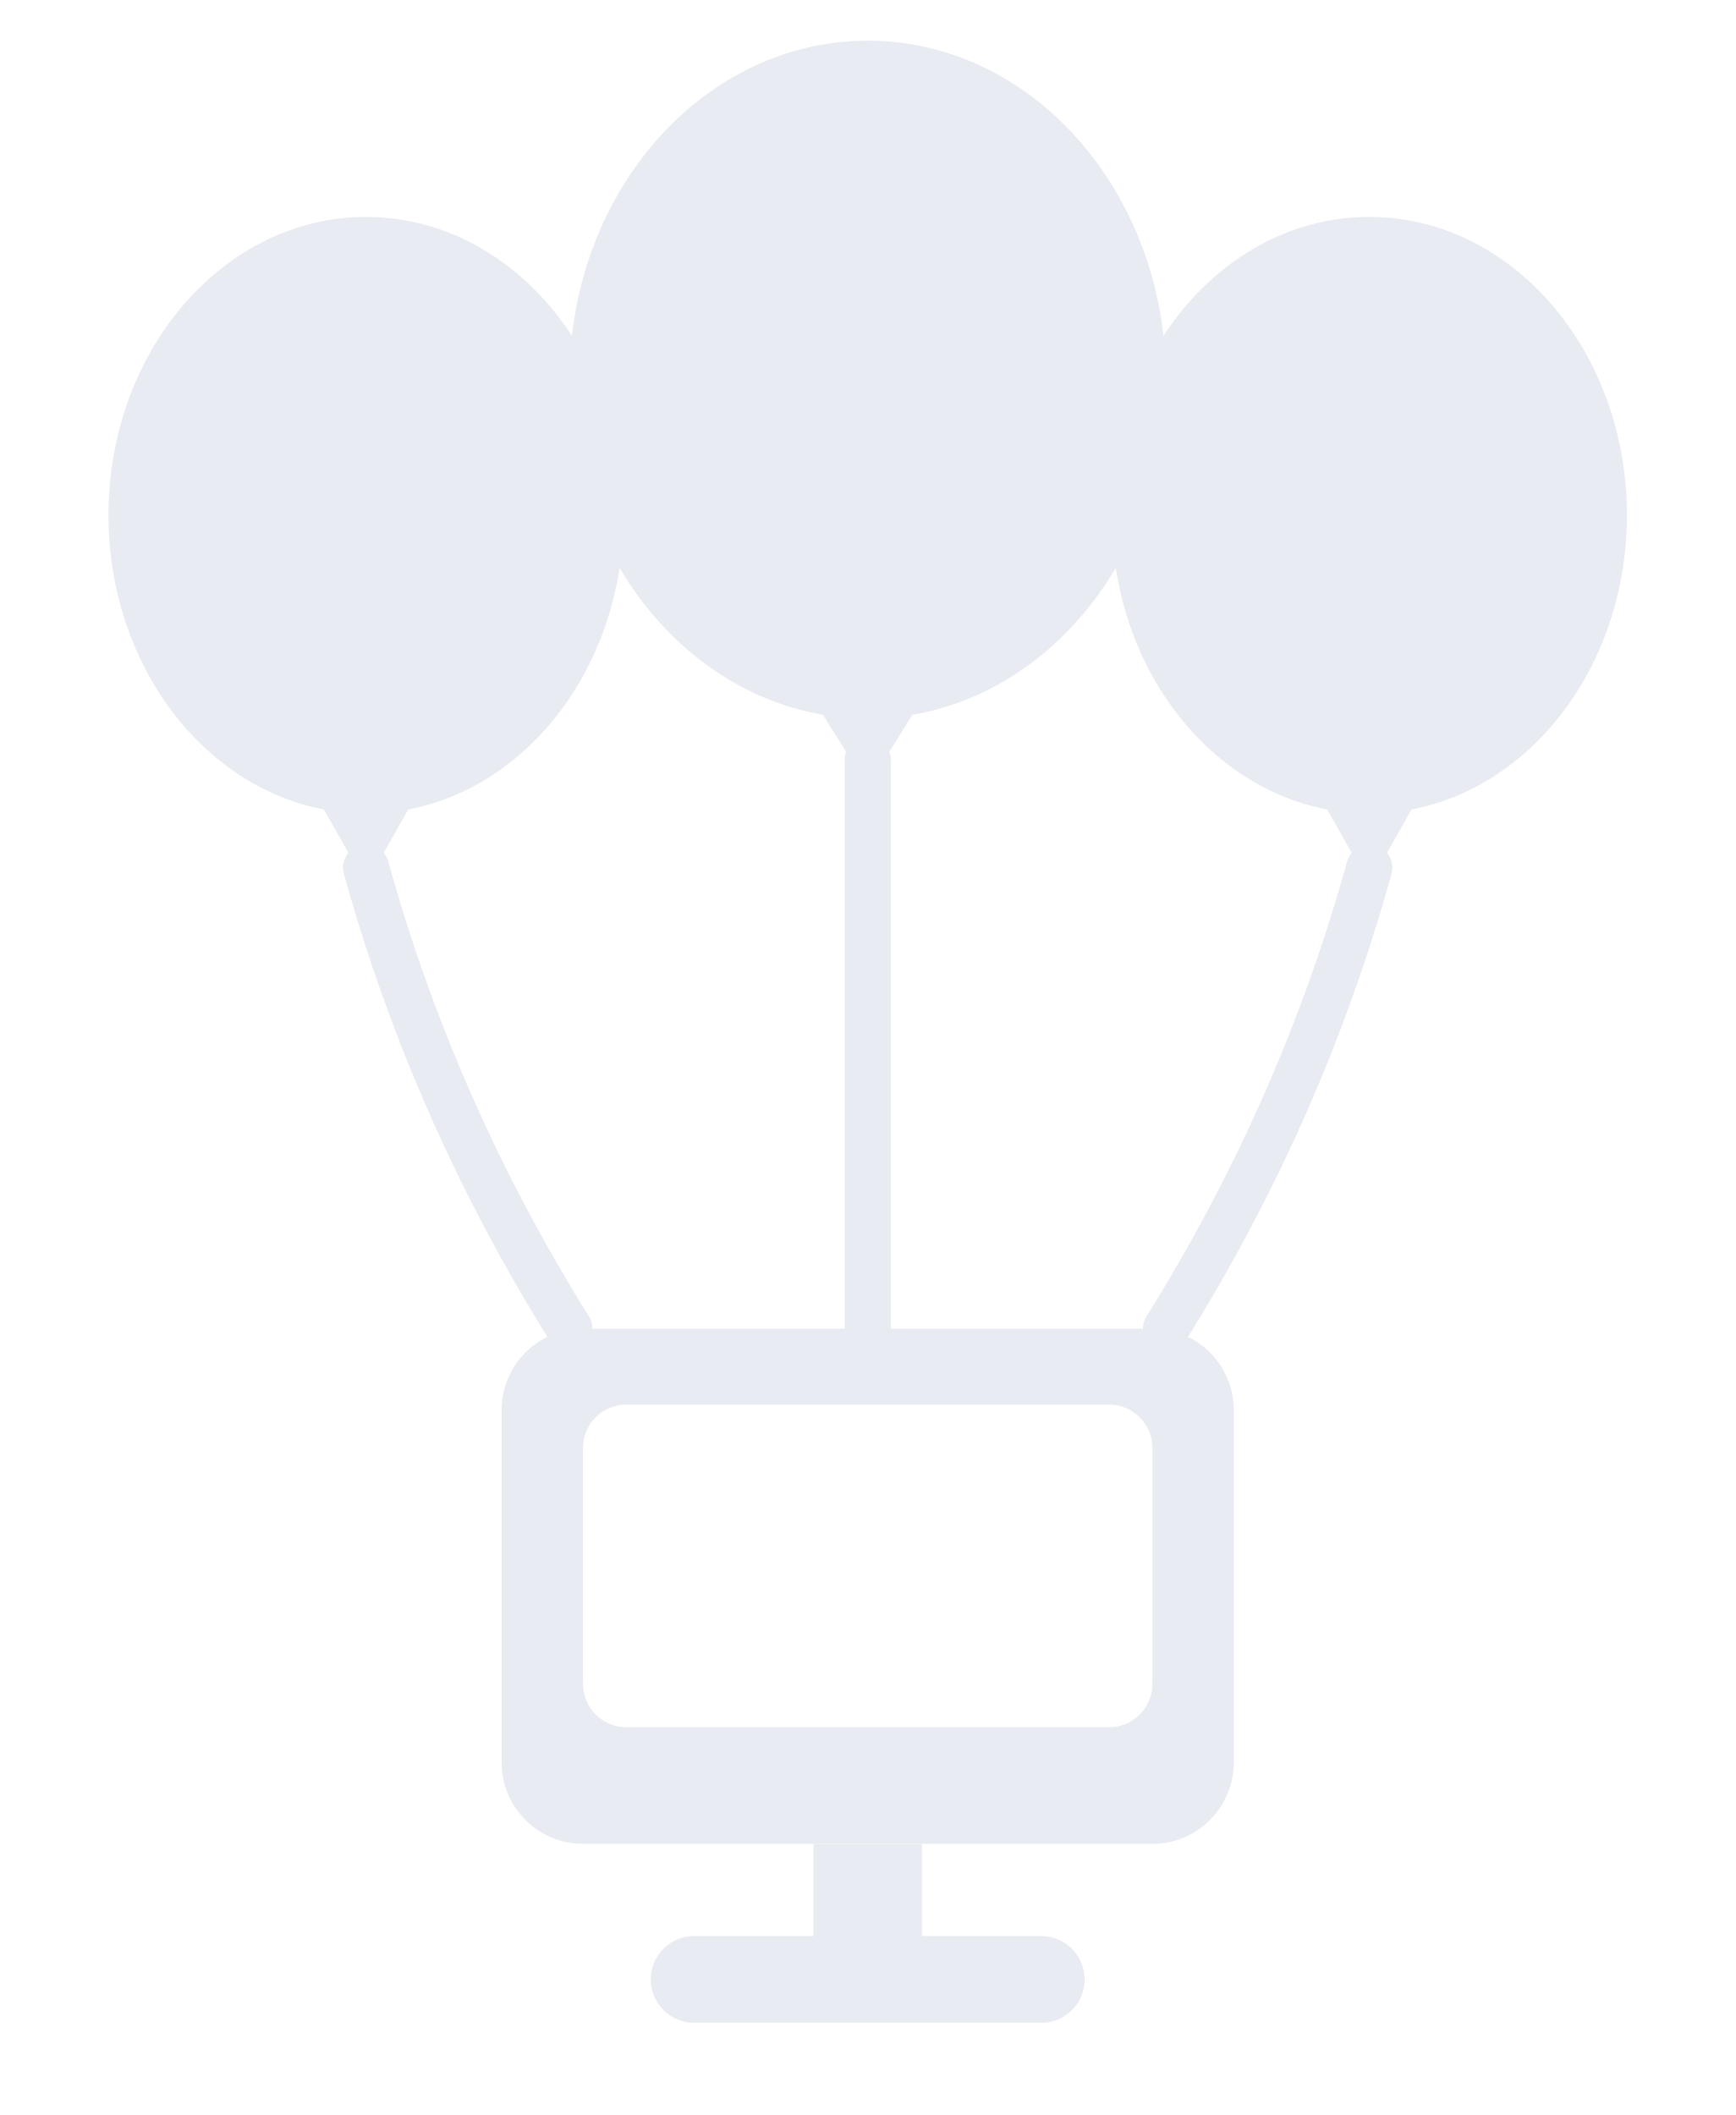
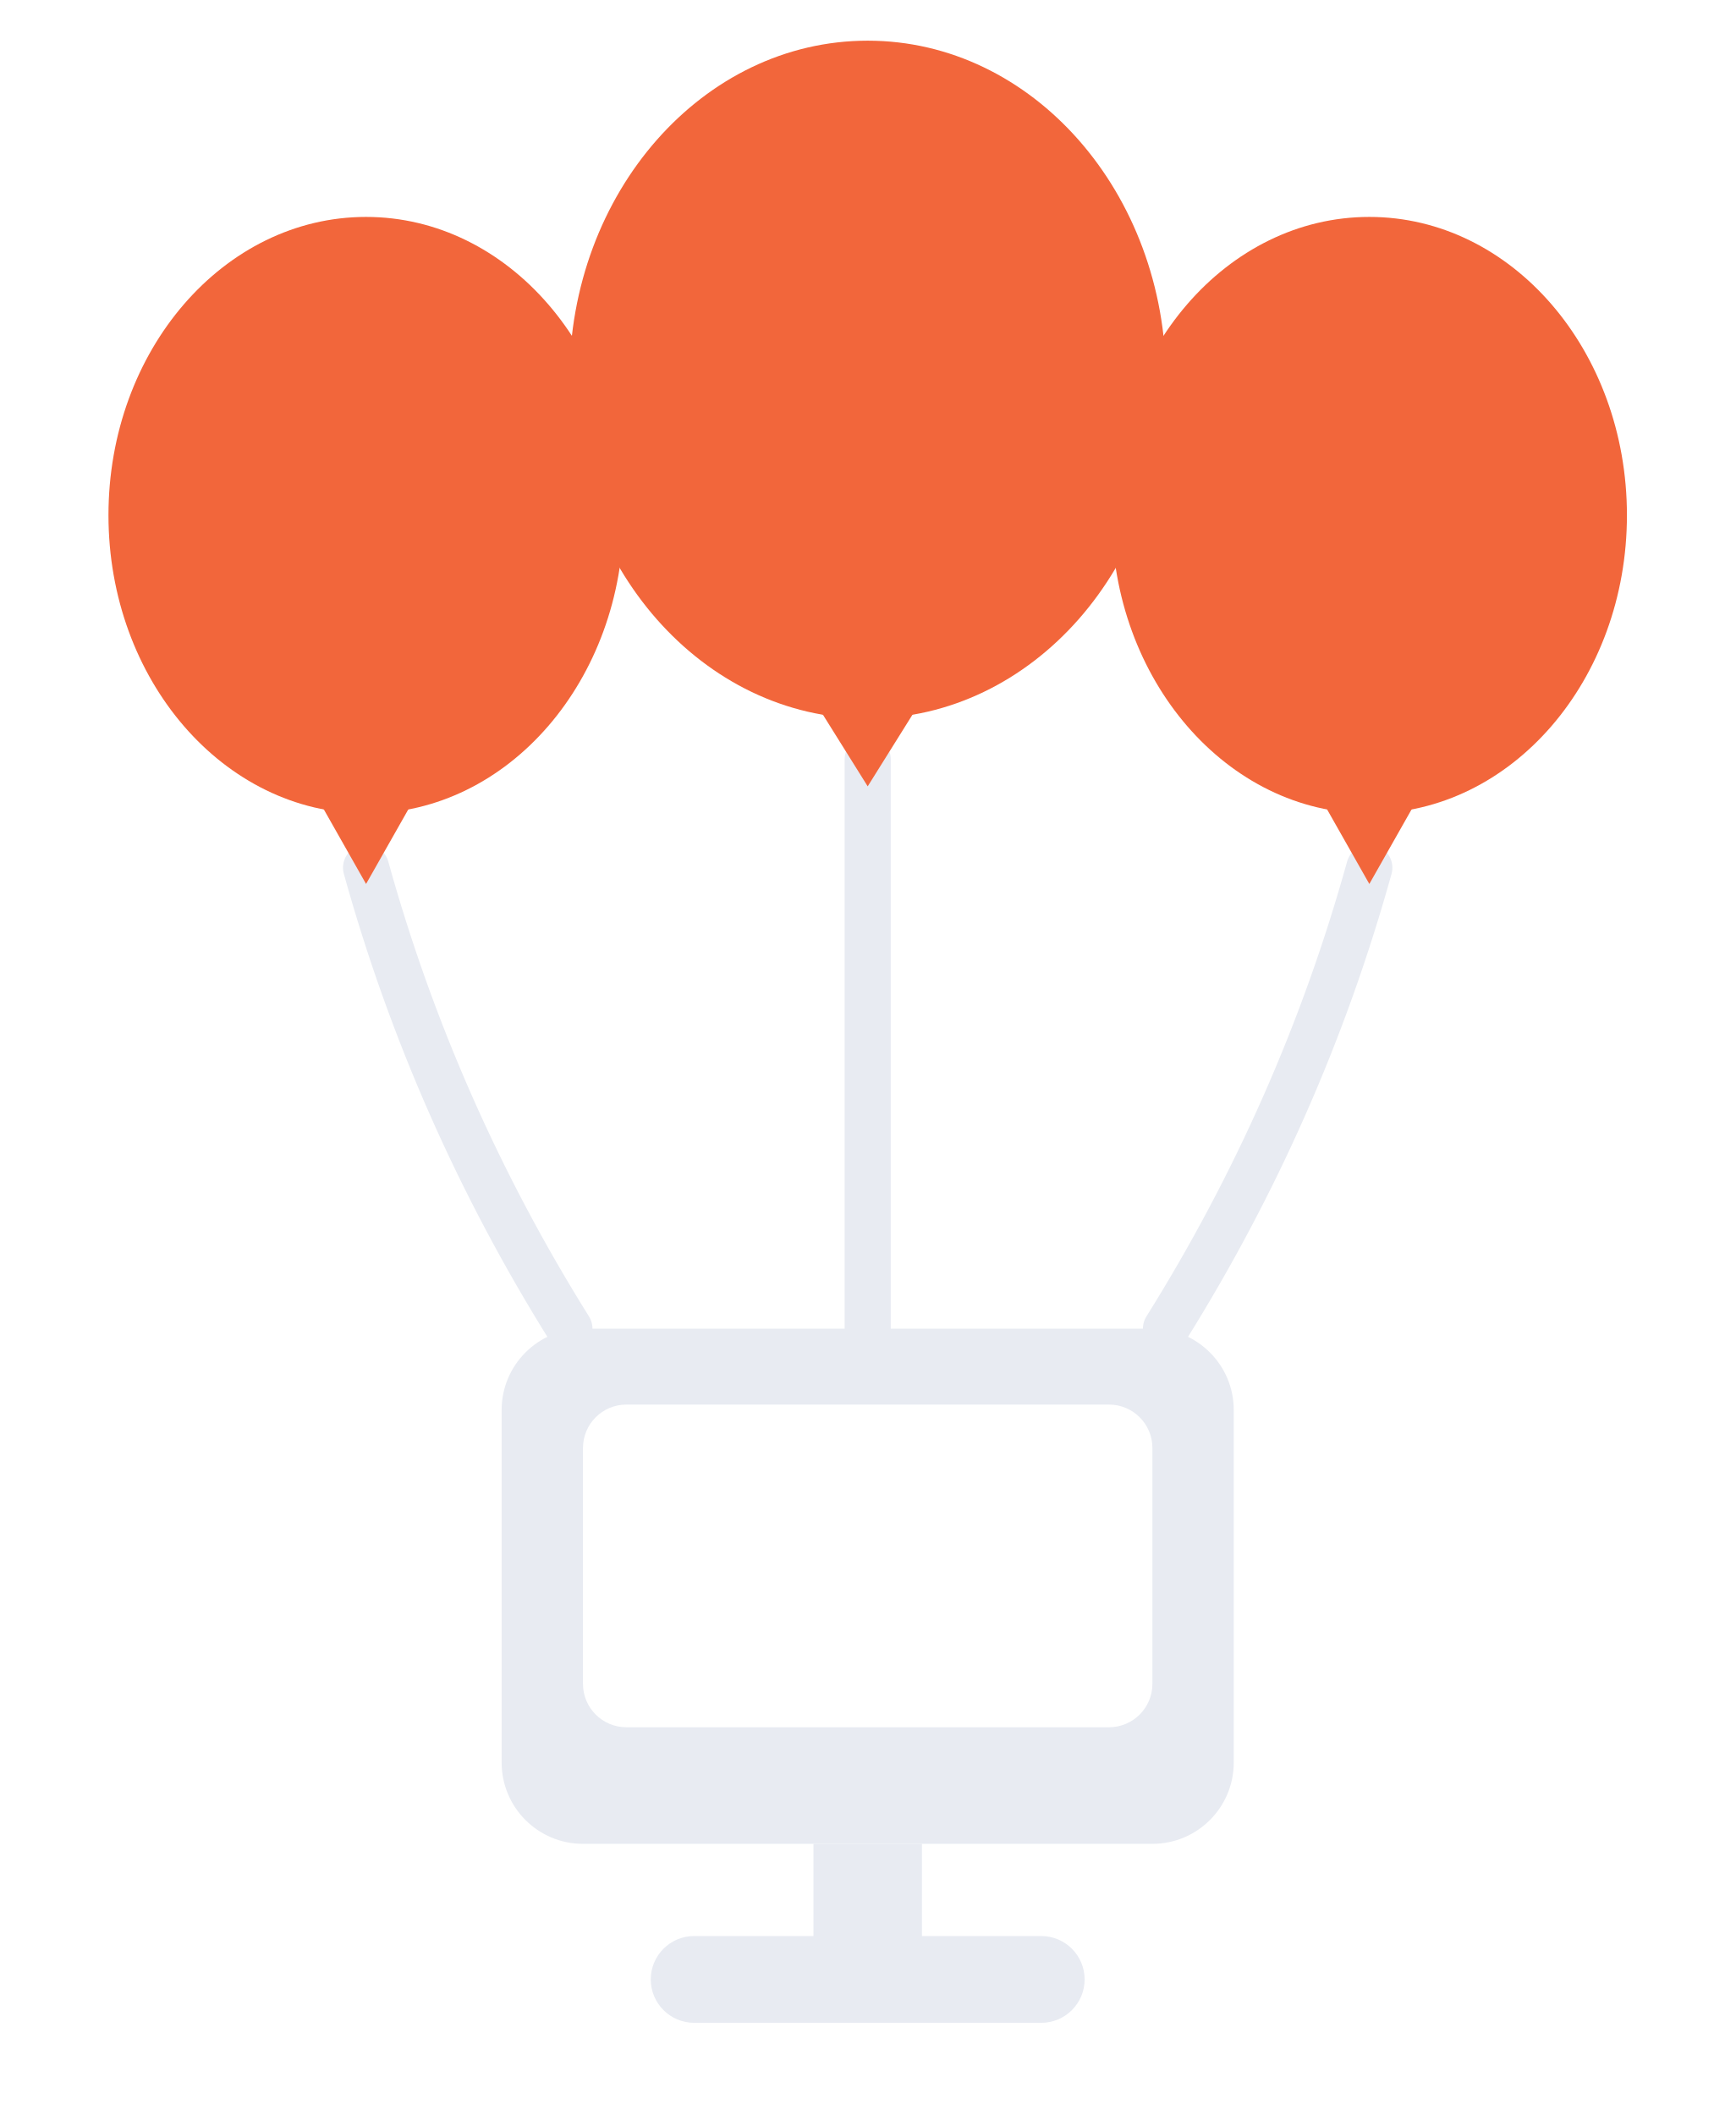
<svg xmlns="http://www.w3.org/2000/svg" viewBox="0 0 64 78" fill="none" role="img" aria-label="notdownhub">
  <g stroke="#e8ebf2" stroke-width="1.7" stroke-linecap="round">
    <path d="M13.5 32 Q 16 41 21 49" />
    <path d="M32 28 L 32 49" />
    <path d="M50.5 32 Q 48 41 43 49" />
  </g>
-   <g fill="#e8ebf2">
+   <g fill="#f2663b">
    <ellipse cx="13.5" cy="19" rx="9.5" ry="11" />
    <path d="M11.8 29.6 L 15.2 29.6 L 13.5 32.6 Z" />
    <ellipse cx="50.5" cy="19" rx="9.5" ry="11" />
    <path d="M48.8 29.6 L 52.2 29.6 L 50.5 32.6 Z" />
    <ellipse cx="32" cy="14" rx="11" ry="12.5" />
    <path d="M30 25.8 L 34 25.8 L 32 29 Z" />
  </g>
  <g fill="#e8ebf2">
    <path fill-rule="evenodd" d="M21.5 49 h21 a3 3 0 0 1 3 3 v13 a3 3 0 0 1 -3 3 h-21 a3 3 0 0 1 -3 -3 v-13 a3 3 0 0 1 3 -3 z M23.1 51.8 h17.8 a1.6 1.6 0 0 1 1.6 1.6 v8.7 a1.6 1.6 0 0 1 -1.6 1.6 h-17.8 a1.6 1.6 0 0 1 -1.6 -1.6 v-8.7 a1.6 1.6 0 0 1 1.6 -1.6 z" />
    <rect x="30" y="68" width="4" height="3.6" />
    <rect x="24" y="71.4" width="16" height="3.2" rx="1.6" />
  </g>
</svg>
